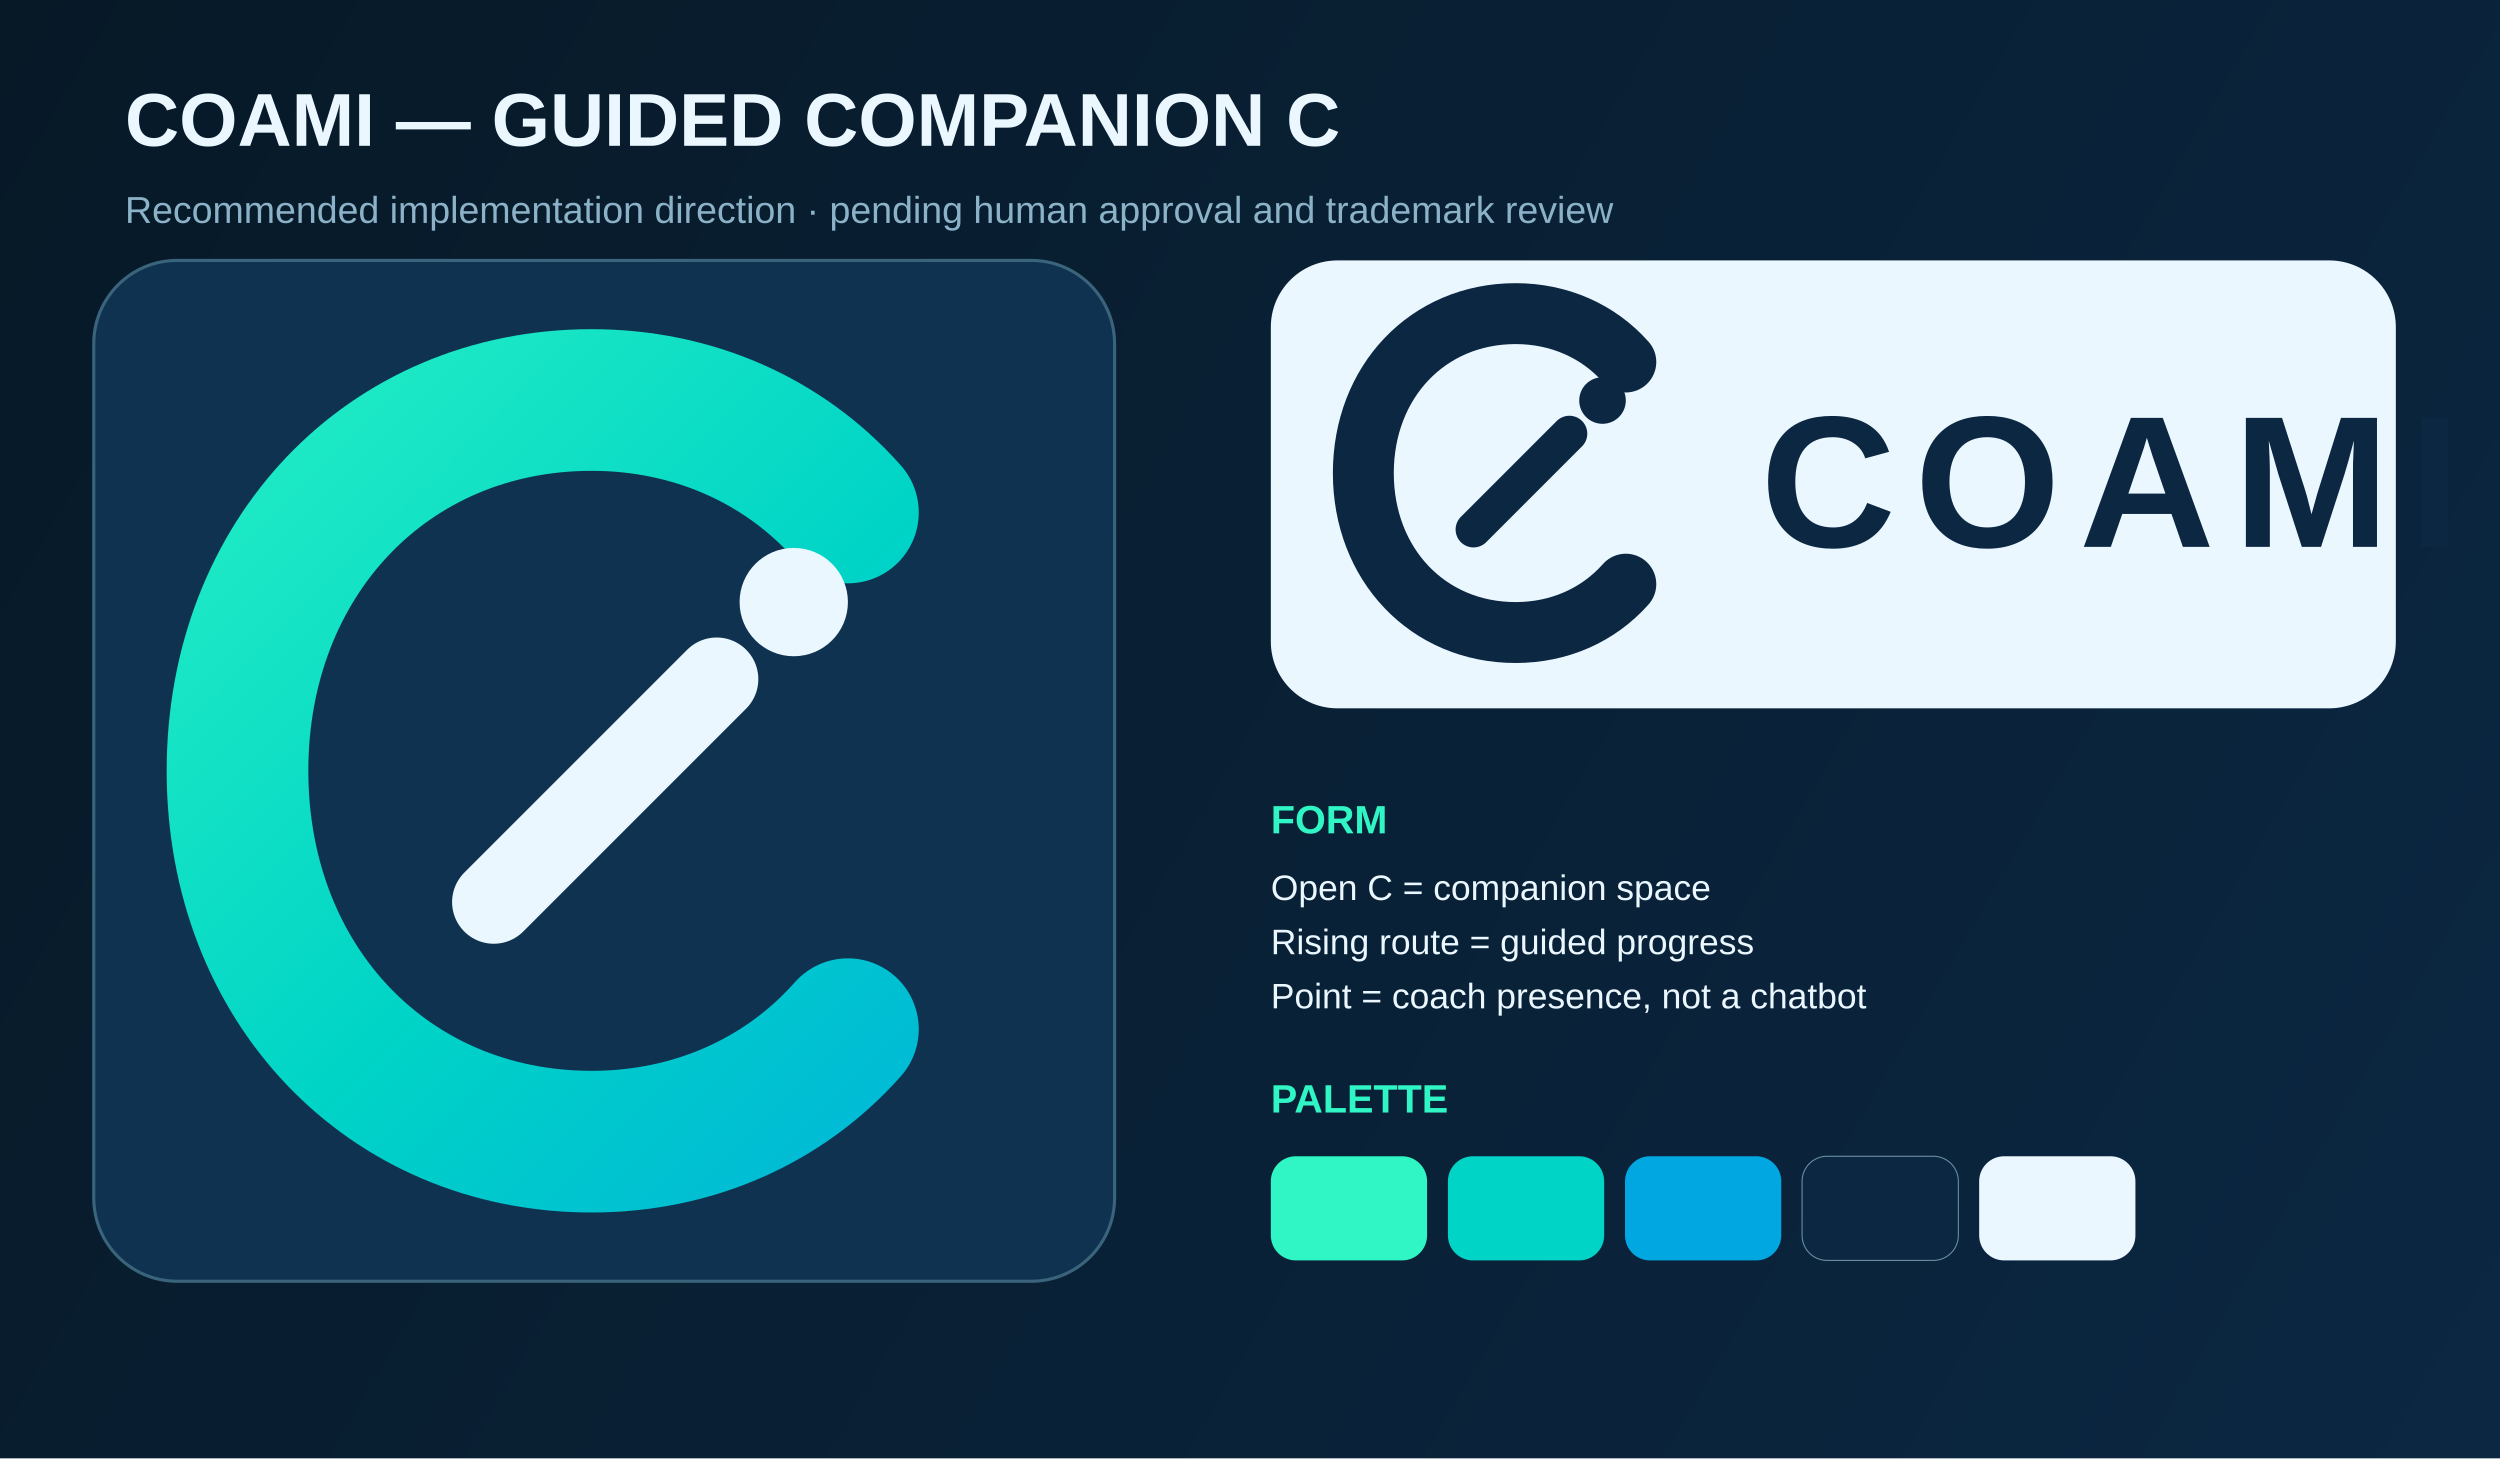
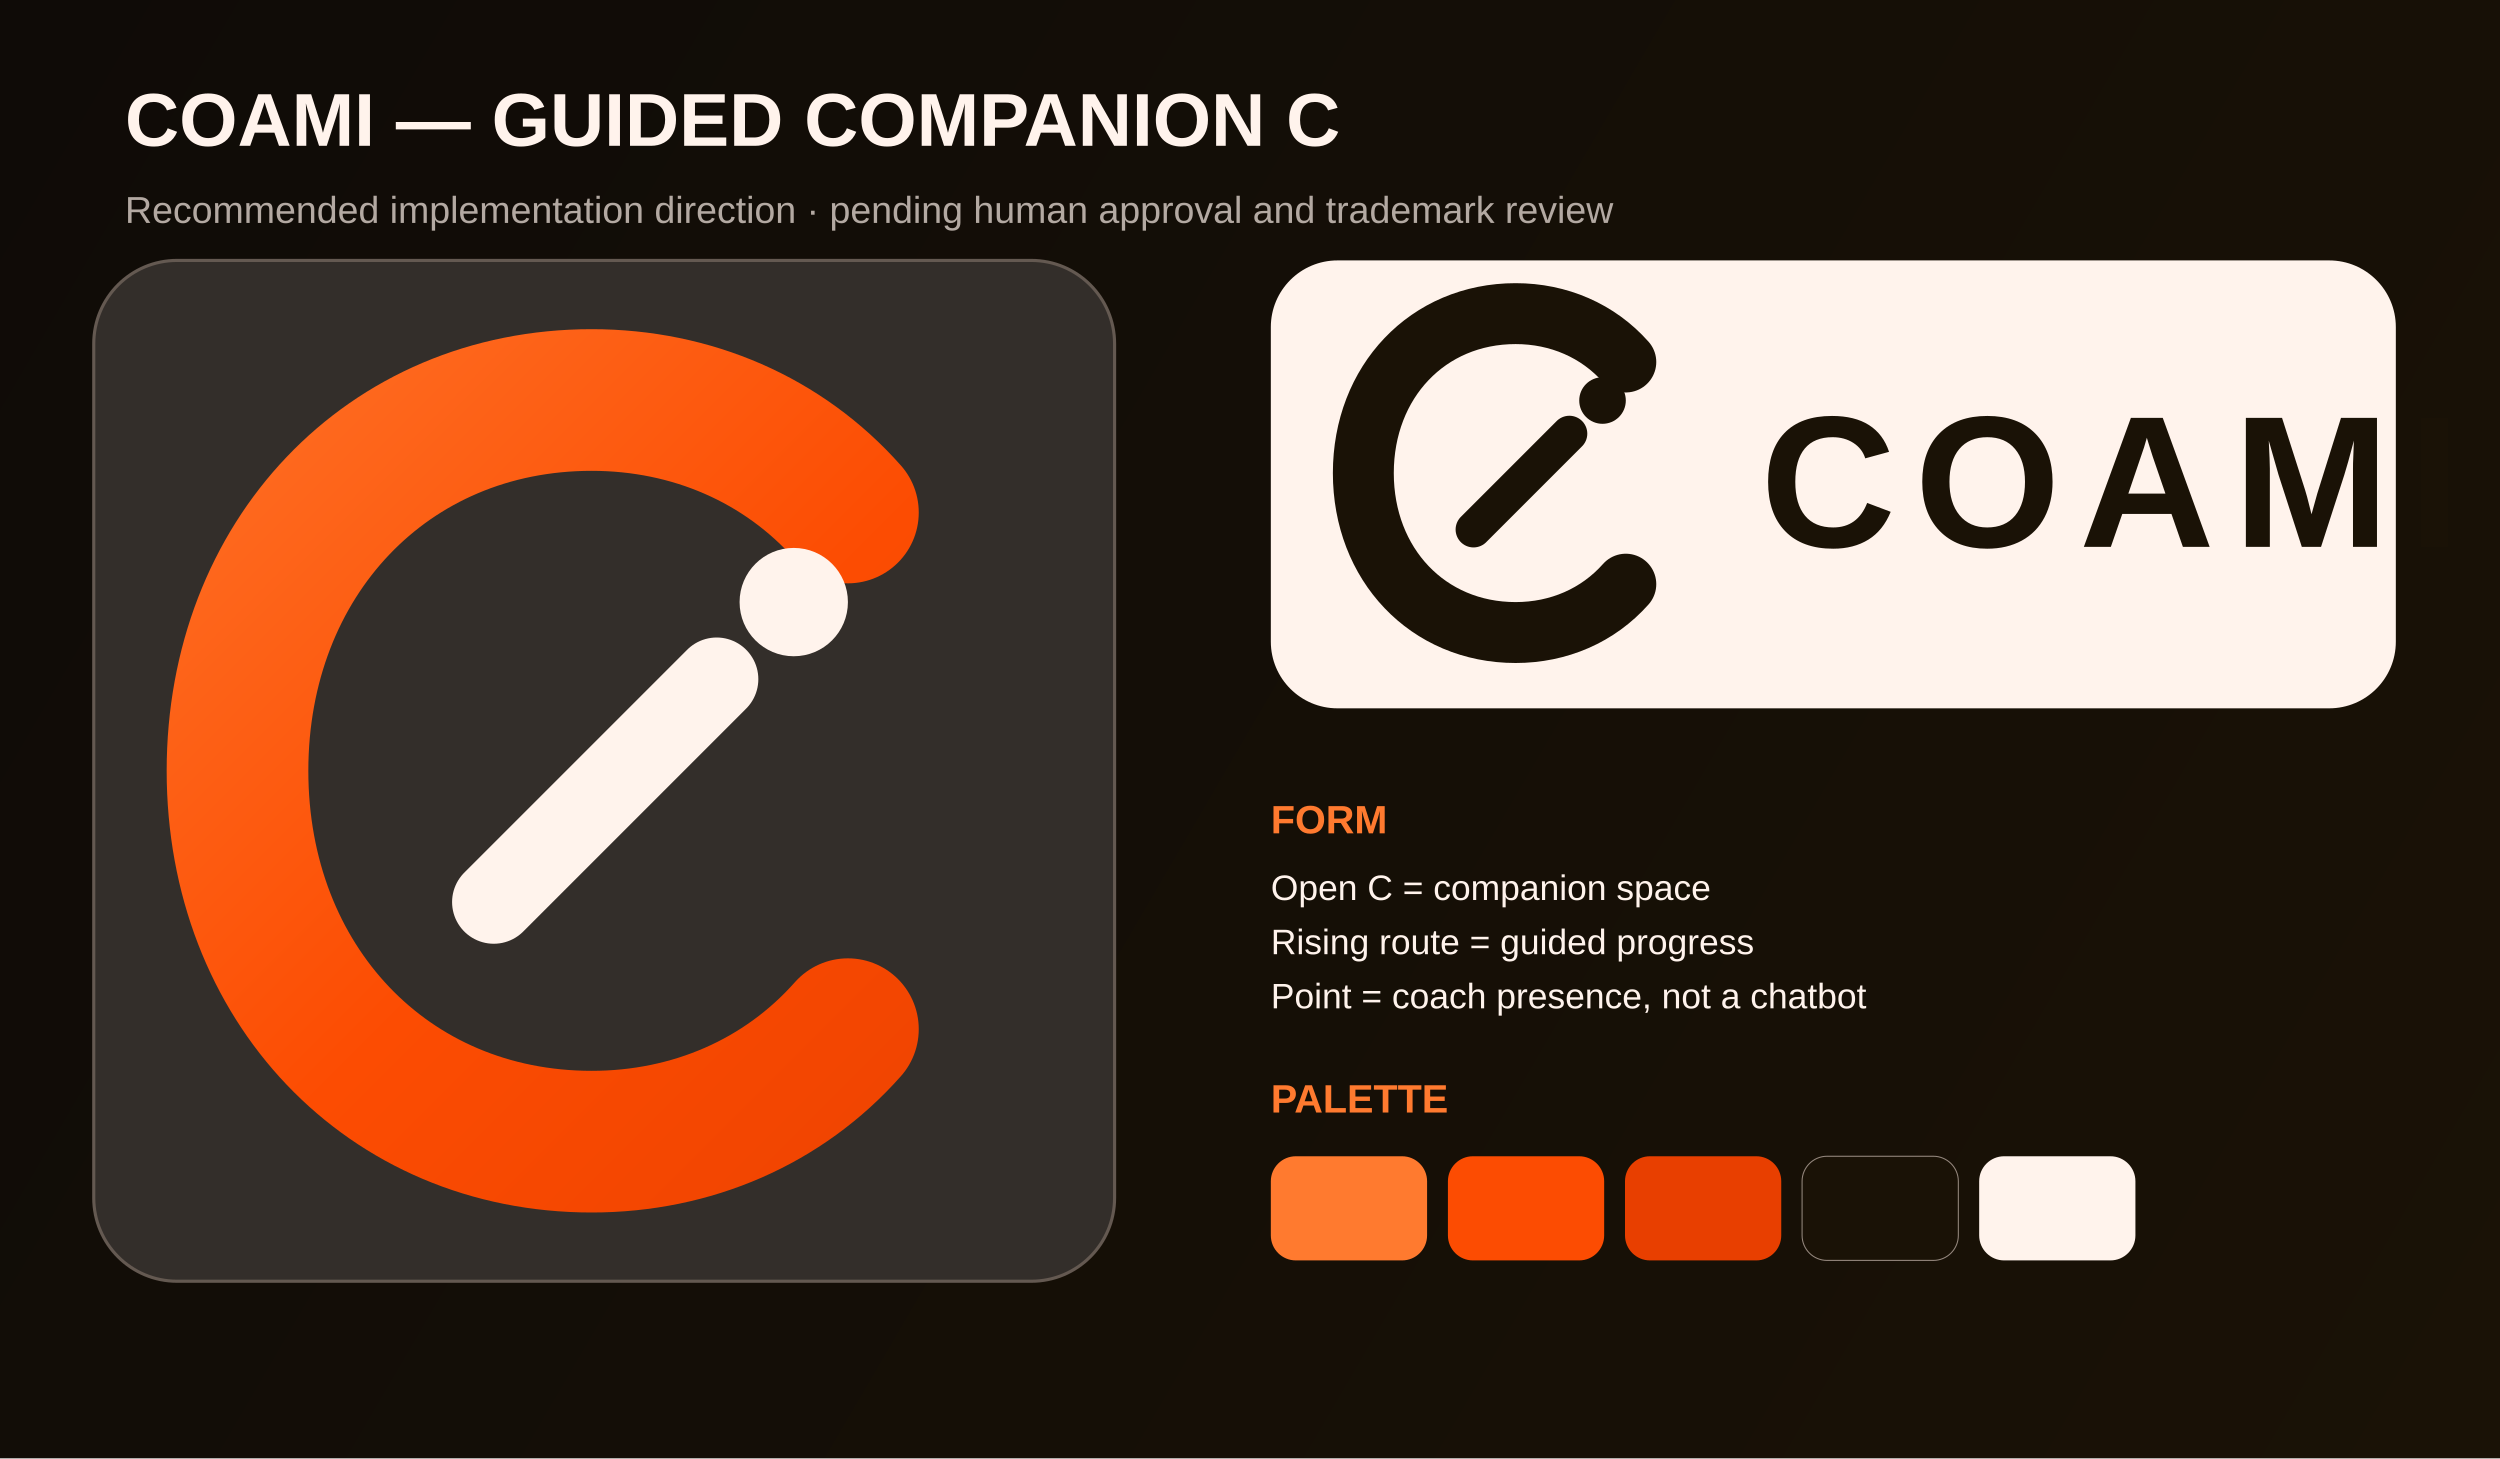
<svg xmlns="http://www.w3.org/2000/svg" viewBox="0 0 2400 1400" role="img" aria-labelledby="title desc">
  <defs>
    <linearGradient id="bg" x1="0" y1="0" x2="2400" y2="1400" gradientUnits="userSpaceOnUse">
-       <stop stop-color="#071927" />
-       <stop offset="1" stop-color="#0B2742" />
+       <stop stop-color="#0F0B07" />
+       <stop offset="1" stop-color="#1A1206" />
    </linearGradient>
    <linearGradient id="g" x1="0" y1="0" x2="1024" y2="1024" gradientUnits="userSpaceOnUse">
-       <stop stop-color="#2FF6C4" />
-       <stop offset=".52" stop-color="#00D4C6" />
-       <stop offset="1" stop-color="#00A7E1" />
+       <stop stop-color="#FF7A2F" />
+       <stop offset=".52" stop-color="#FC4C02" />
+       <stop offset="1" stop-color="#E83F00" />
    </linearGradient>
  </defs>
  <rect width="2400" height="1400" fill="url(#bg)" />
-   <text x="120" y="140" fill="#EAF7FF" font-family="Avenir Next, Arial, sans-serif" font-size="72" font-weight="700">COAMI — GUIDED COMPANION C</text>
-   <text x="120" y="214" fill="#8CB2C8" font-family="Avenir Next, Arial, sans-serif" font-size="36">Recommended implementation direction · pending human approval and trademark review</text>
+   <text x="120" y="140" fill="#FFF3EC" font-family="Avenir Next, Arial, sans-serif" font-size="72" font-weight="700">COAMI — GUIDED COMPANION C</text>
+   <text x="120" y="214" fill="#B3A9A2" font-family="Avenir Next, Arial, sans-serif" font-size="36">Recommended implementation direction · pending human approval and trademark review</text>
  <g transform="translate(90 250)">
-     <rect width="980" height="980" rx="80" fill="#0E324F" stroke="#3A647B" stroke-width="3" />
+     <rect width="980" height="980" rx="80" fill="#332E2A" stroke="#645951" stroke-width="3" />
    <g transform="translate(-22 -22)">
      <path d="M746 264C684 194 596 156 500 156C304 156 160 308 160 512C160 716 304 868 500 868C596 868 684 830 746 760" fill="none" stroke="url(#g)" stroke-width="136" stroke-linecap="round" />
-       <path d="M406 638L512 532L620 424" fill="none" stroke="#EAF7FF" stroke-width="80" stroke-linecap="round" />
-       <circle cx="694" cy="350" r="52" fill="#EAF7FF" />
+       <path d="M406 638L512 532L620 424" fill="none" stroke="#FFF3EC" stroke-width="80" stroke-linecap="round" />
+       <circle cx="694" cy="350" r="52" fill="#FFF3EC" />
    </g>
  </g>
  <g transform="translate(1220 250)">
-     <rect width="1080" height="430" rx="64" fill="#EAF7FF" />
+     <rect width="1080" height="430" rx="64" fill="#FFF3EC" />
    <g transform="translate(20 -16) scale(.43)">
-       <path d="M746 264C684 194 596 156 500 156C304 156 160 308 160 512C160 716 304 868 500 868C596 868 684 830 746 760" fill="none" stroke="#0B2742" stroke-width="136" stroke-linecap="round" />
-       <path d="M406 638L512 532L620 424" fill="none" stroke="#0B2742" stroke-width="80" stroke-linecap="round" />
-       <circle cx="694" cy="350" r="52" fill="#0B2742" />
+       <path d="M746 264C684 194 596 156 500 156C304 156 160 308 160 512C160 716 304 868 500 868C596 868 684 830 746 760" fill="none" stroke="#1A1206" stroke-width="136" stroke-linecap="round" />
+       <path d="M406 638L512 532L620 424" fill="none" stroke="#1A1206" stroke-width="80" stroke-linecap="round" />
+       <circle cx="694" cy="350" r="52" fill="#1A1206" />
    </g>
-     <text x="470" y="275" fill="#0B2742" font-family="Avenir Next, Arial, sans-serif" font-size="180" font-weight="700" letter-spacing="18">COAMI</text>
+     <text x="470" y="275" fill="#1A1206" font-family="Avenir Next, Arial, sans-serif" font-size="180" font-weight="700" letter-spacing="18">COAMI</text>
  </g>
  <g transform="translate(1220 800)">
-     <text x="0" y="0" fill="#2FF6C4" font-family="Avenir Next, Arial, sans-serif" font-size="38" font-weight="700">FORM</text>
-     <text x="0" y="64" fill="#EAF7FF" font-family="Avenir Next, Arial, sans-serif" font-size="34">Open C = companion space</text>
-     <text x="0" y="116" fill="#EAF7FF" font-family="Avenir Next, Arial, sans-serif" font-size="34">Rising route = guided progress</text>
-     <text x="0" y="168" fill="#EAF7FF" font-family="Avenir Next, Arial, sans-serif" font-size="34">Point = coach presence, not a chatbot</text>
-     <text x="0" y="268" fill="#2FF6C4" font-family="Avenir Next, Arial, sans-serif" font-size="38" font-weight="700">PALETTE</text>
+     <text x="0" y="0" fill="#FF7A2F" font-family="Avenir Next, Arial, sans-serif" font-size="38" font-weight="700">FORM</text>
+     <text x="0" y="64" fill="#FFF3EC" font-family="Avenir Next, Arial, sans-serif" font-size="34">Open C = companion space</text>
+     <text x="0" y="116" fill="#FFF3EC" font-family="Avenir Next, Arial, sans-serif" font-size="34">Rising route = guided progress</text>
+     <text x="0" y="168" fill="#FFF3EC" font-family="Avenir Next, Arial, sans-serif" font-size="34">Point = coach presence, not a chatbot</text>
+     <text x="0" y="268" fill="#FF7A2F" font-family="Avenir Next, Arial, sans-serif" font-size="38" font-weight="700">PALETTE</text>
    <g transform="translate(0 310)">
-       <rect width="150" height="100" rx="24" fill="#2FF6C4" />
-       <rect x="170" width="150" height="100" rx="24" fill="#00D4C6" />
-       <rect x="340" width="150" height="100" rx="24" fill="#00A7E1" />
-       <rect x="510" width="150" height="100" rx="24" fill="#0B2742" stroke="#6D91A6" />
-       <rect x="680" width="150" height="100" rx="24" fill="#EAF7FF" />
+       <rect width="150" height="100" rx="24" fill="#FF7A2F" />
+       <rect x="170" width="150" height="100" rx="24" fill="#FC4C02" />
+       <rect x="340" width="150" height="100" rx="24" fill="#E83F00" />
+       <rect x="510" width="150" height="100" rx="24" fill="#1A1206" stroke="#95887E" />
+       <rect x="680" width="150" height="100" rx="24" fill="#FFF3EC" />
    </g>
  </g>
</svg>
